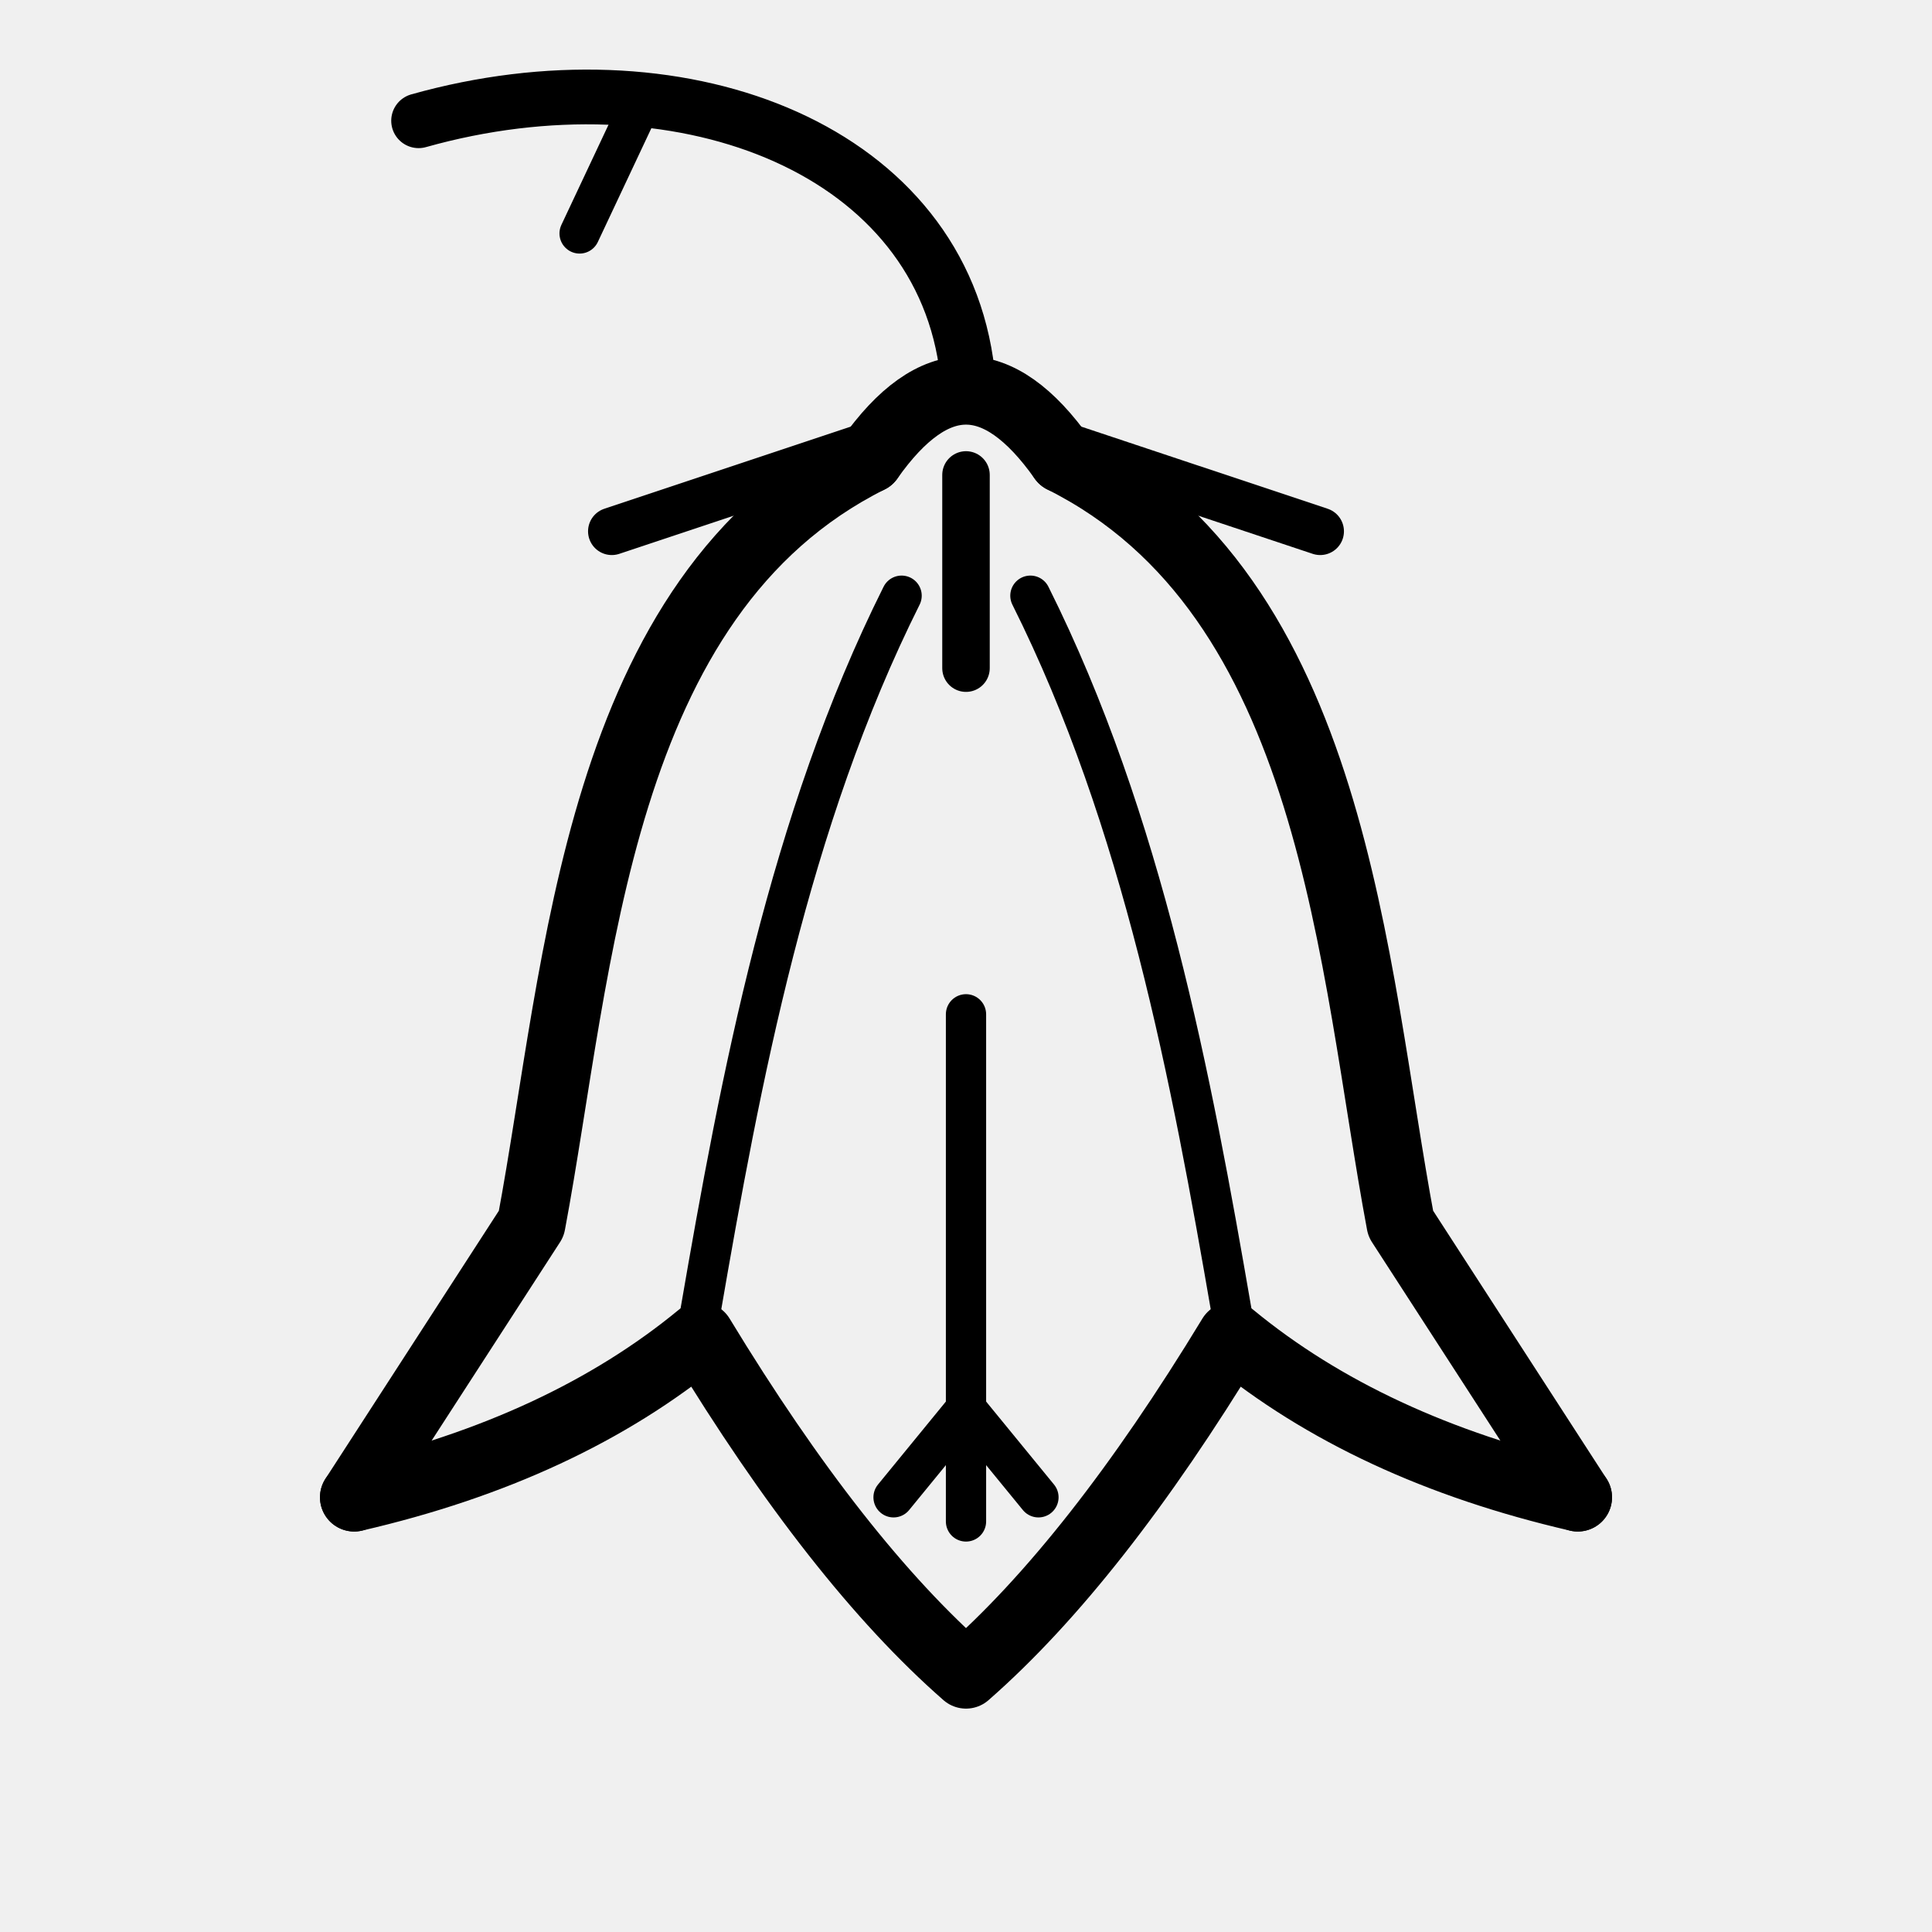
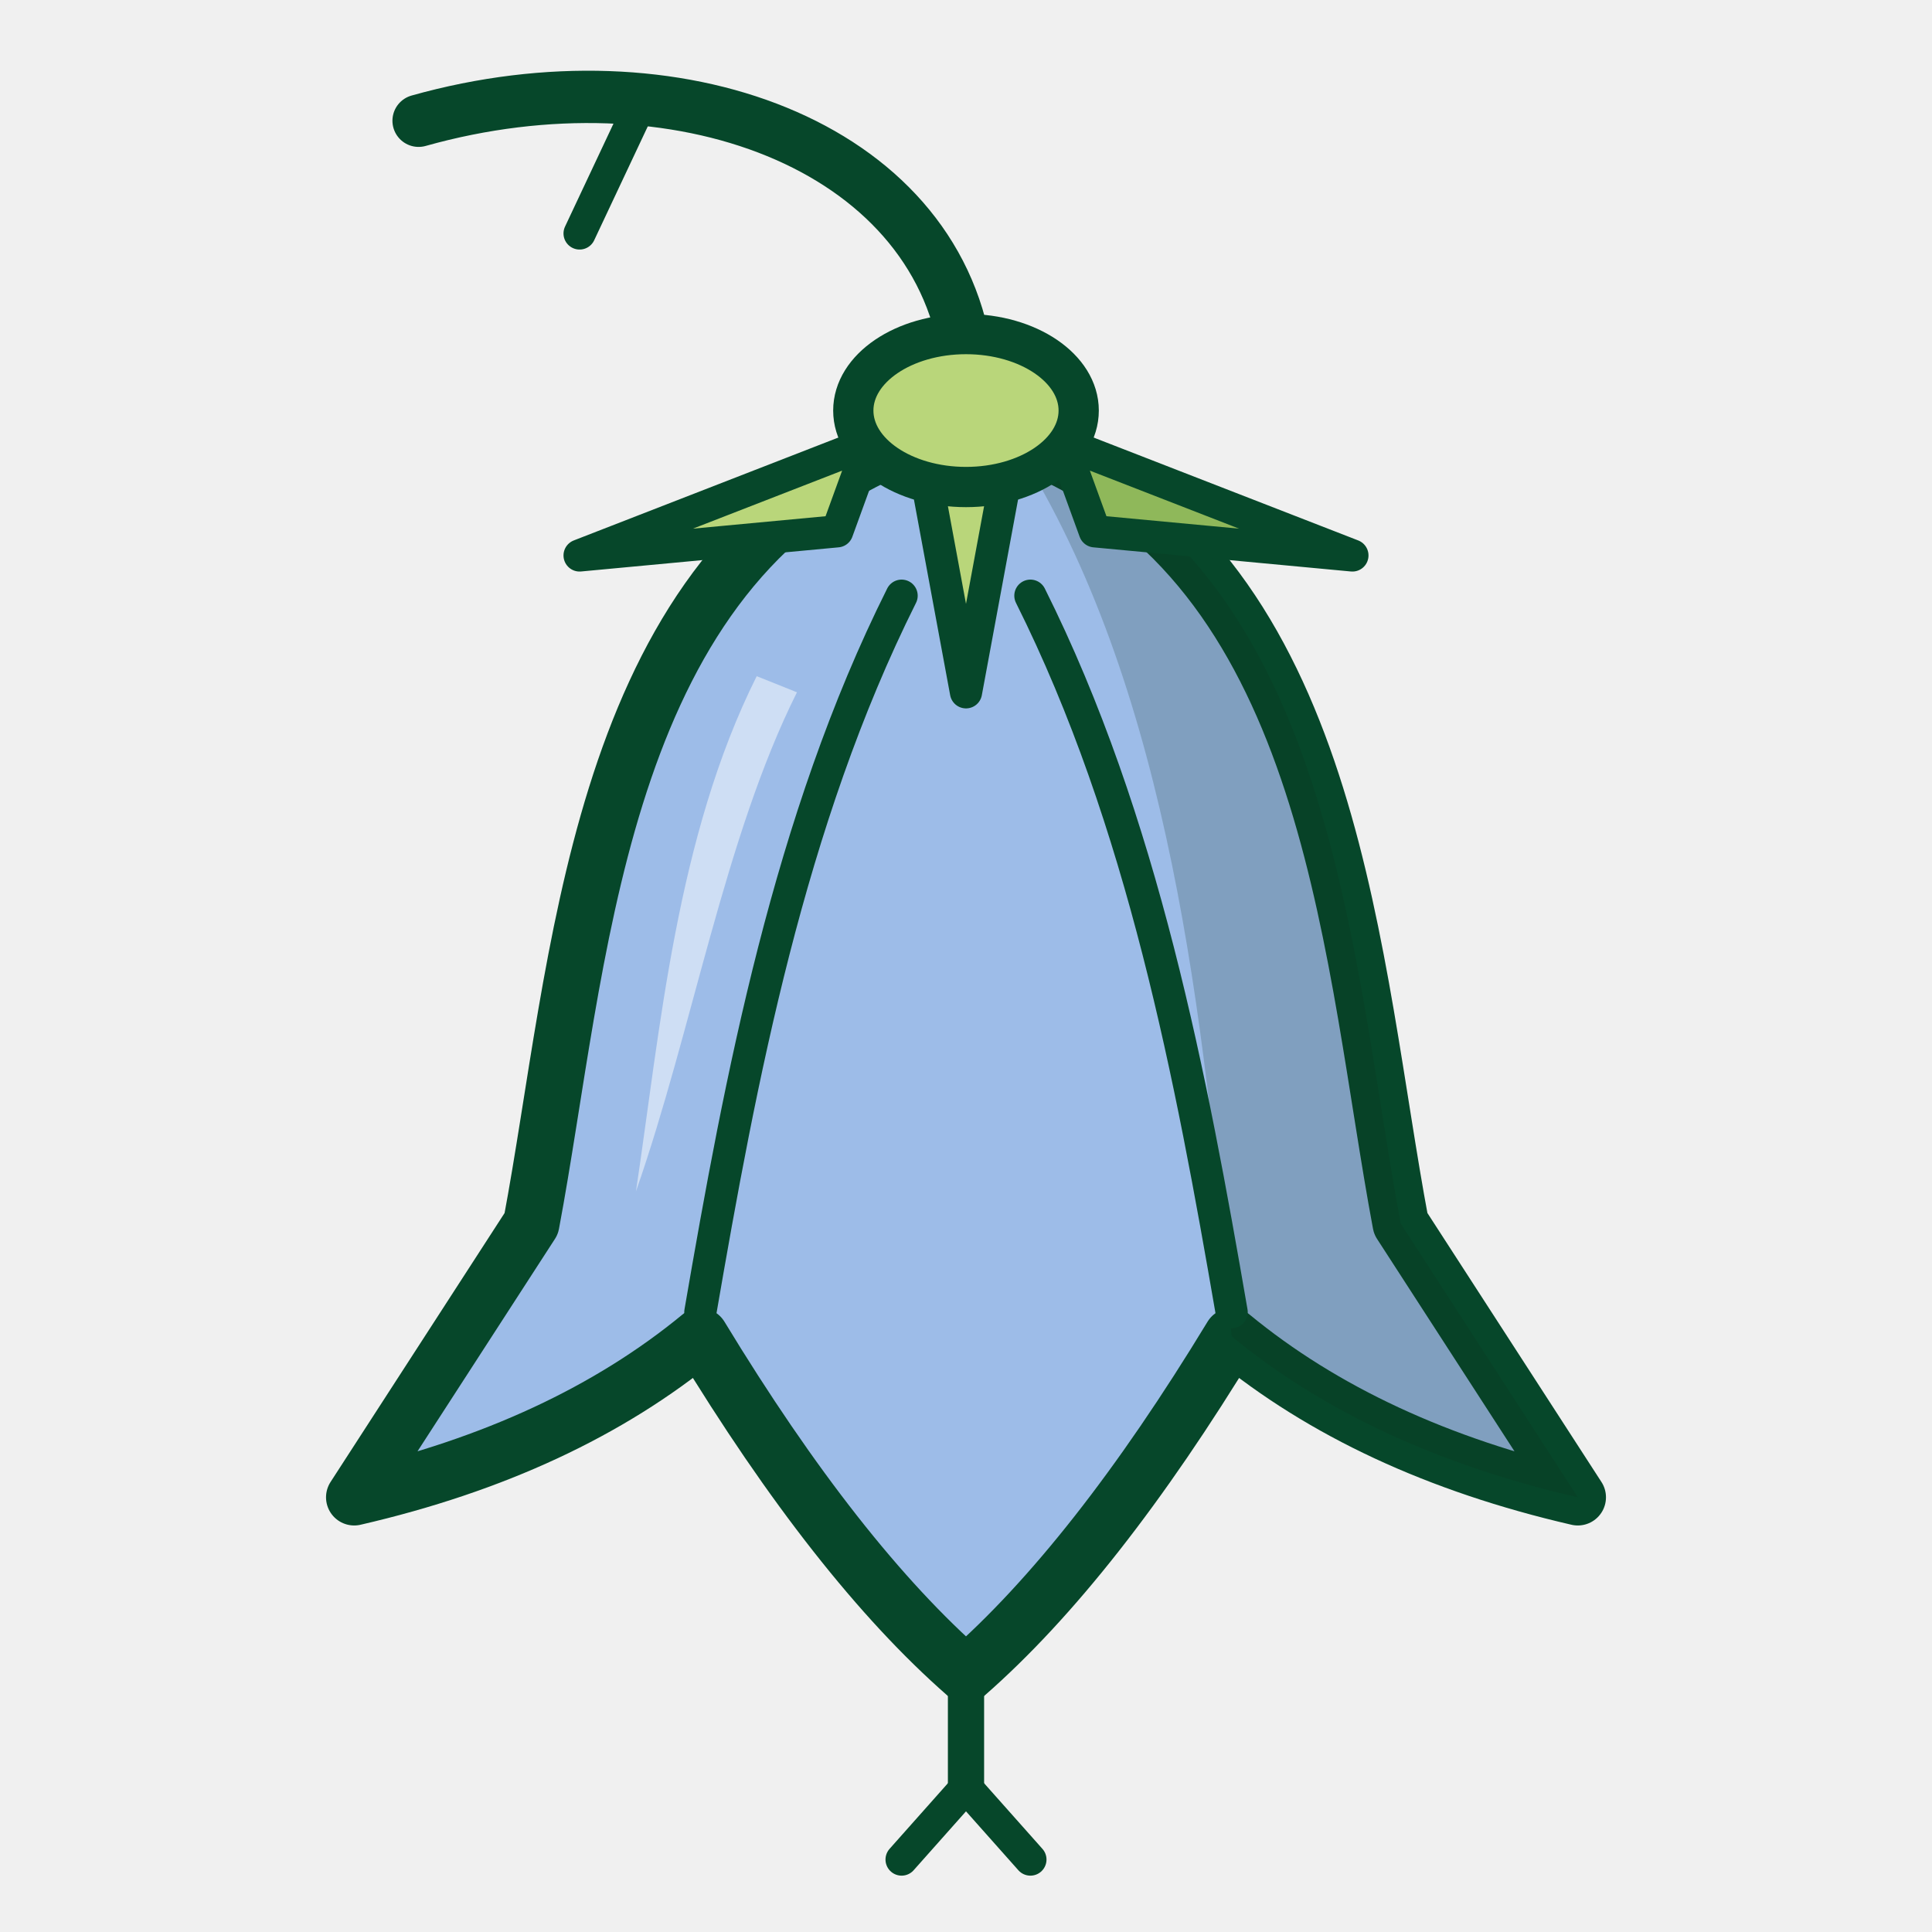
<svg xmlns="http://www.w3.org/2000/svg" width="24" height="24" viewBox="0 0 24 24">
-   <g fill="none" stroke="#000000" stroke-width="0.85" stroke-linecap="round" stroke-linejoin="round">
-     <path d="M5.2,1.5 C8.4,0.6 11.6,1.8 12,4.5" stroke-width="0.68" />
-     <path d="M8,1.2 L7.2,2.9" stroke-width="0.5" />
-     <path d="M10.8,5.7 Q12,4 13.2,5.7" />
-     <path d="M10.9,5.5 L7.6,6.6" stroke-width="0.59" />
-     <path d="M13.1,5.5 L16.4,6.6" stroke-width="0.59" />
-     <path d="M12,5.9 L12,8.3" stroke-width="0.59" />
-     <path d="M10.8,5.7 C7.4,7.4 7.2,12 6.6,15.2 L4.4,18.6" />
-     <path d="M 13.2,5.7 C 16.6,7.4 16.8,12 17.4,15.2 L 19.6,18.6" />
-     <path d="M4.4,18.6 Q7,18 8.7,16.6 Q10.4,19.4 12,20.8 Q13.6,19.4 15.3,16.6 Q17,18 19.6,18.6" />
-     <path d="M11.2,7.4 C9.8,10.2 9.2,13.4 8.7,16.3" stroke-width="0.5" />
-     <path d="M 12.8,7.4 C 14.2,10.2 14.8,13.4 15.3,16.3" stroke-width="0.5" />
-     <path d="M12,12.6 L12,17.5" stroke-width="0.5" />
-     <path d="M12,17.5 L11.1,18.6" stroke-width="0.5" />
-     <path d="M12,17.5 L12.9,18.6" stroke-width="0.5" />
-     <path d="M12,17.5 L12,18.9" stroke-width="0.5" />
+   <g stroke-linecap="round" stroke-linejoin="round">
+     <path d="M5.2,1.5 C8.4,0.6 11.6,1.8 12,4.4" fill="none" stroke="#06472A" stroke-width="0.65" />
+     <path d="M8,1.2 L7.2,2.9" fill="none" stroke="#06472A" stroke-width="0.4" />
+     <path d="M12,19.6 L12,22.2" fill="none" stroke="#06472A" stroke-width="0.45" />
+     <path d="M12,22.2 L11.2,23.1" fill="none" stroke="#06472A" stroke-width="0.4" />
+     <path d="M12,22.2 L12.8,23.1" fill="none" stroke="#06472A" stroke-width="0.4" />
+     <path d="M10.8,5.7 C7.4,7.4 7.2,12 6.6,15.2 L4.4,18.6 Q7,18 8.7,16.6 Q10.4,19.4 12,20.8 Q13.6,19.4 15.3,16.6 Q17,18 19.6,18.6 L17.4,15.2 C16.8,12 16.6,7.4 13.2,5.7 Q12,4.6 10.8,5.7 Z" fill="#9DBCE8" stroke="#06472A" stroke-width="0.7" />
+     <path d="M13.2,5.7 C16.6,7.4 16.8,12 17.4,15.2 L19.6,18.6 Q17,18 15.3,16.6 C15,13 14.6,9 12.9,6 Z" fill="#0A2E1C" fill-opacity="0.2" stroke="none" />
+     <path d="M9.4,8.4 C8.4,10.4 8.2,12.8 7.9,14.8 C8.6,12.8 9,10.4 9.9,8.6 Z" fill="#FFFFFF" fill-opacity="0.5" stroke="none" />
+     <path d="M11.2,7.4 C9.8,10.2 9.2,13.4 8.7,16.3" fill="none" stroke="#06472A" stroke-width="0.4" />
+     <path d="M12.8,7.4 C14.2,10.2 14.8,13.4 15.3,16.3" fill="none" stroke="#06472A" stroke-width="0.4" />
+     <path d="M10.8,5.5 L7.2,6.9 L10.4,6.6 Z" fill="#B9D67A" stroke="#06472A" stroke-width="0.4" />
+     <path d="M13.2,5.5 L16.8,6.9 L13.6,6.6 Z" fill="#8FB85A" stroke="#06472A" stroke-width="0.4" />
+     <path d="M11.5,5.9 L12,8.6 L12.5,5.9 Z" fill="#B9D67A" stroke="#06472A" stroke-width="0.4" />
+     <ellipse cx="12" cy="5.1" rx="1.4" ry="0.95" fill="#B9D67A" stroke="#06472A" stroke-width="0.5" />
  </g>
</svg>
